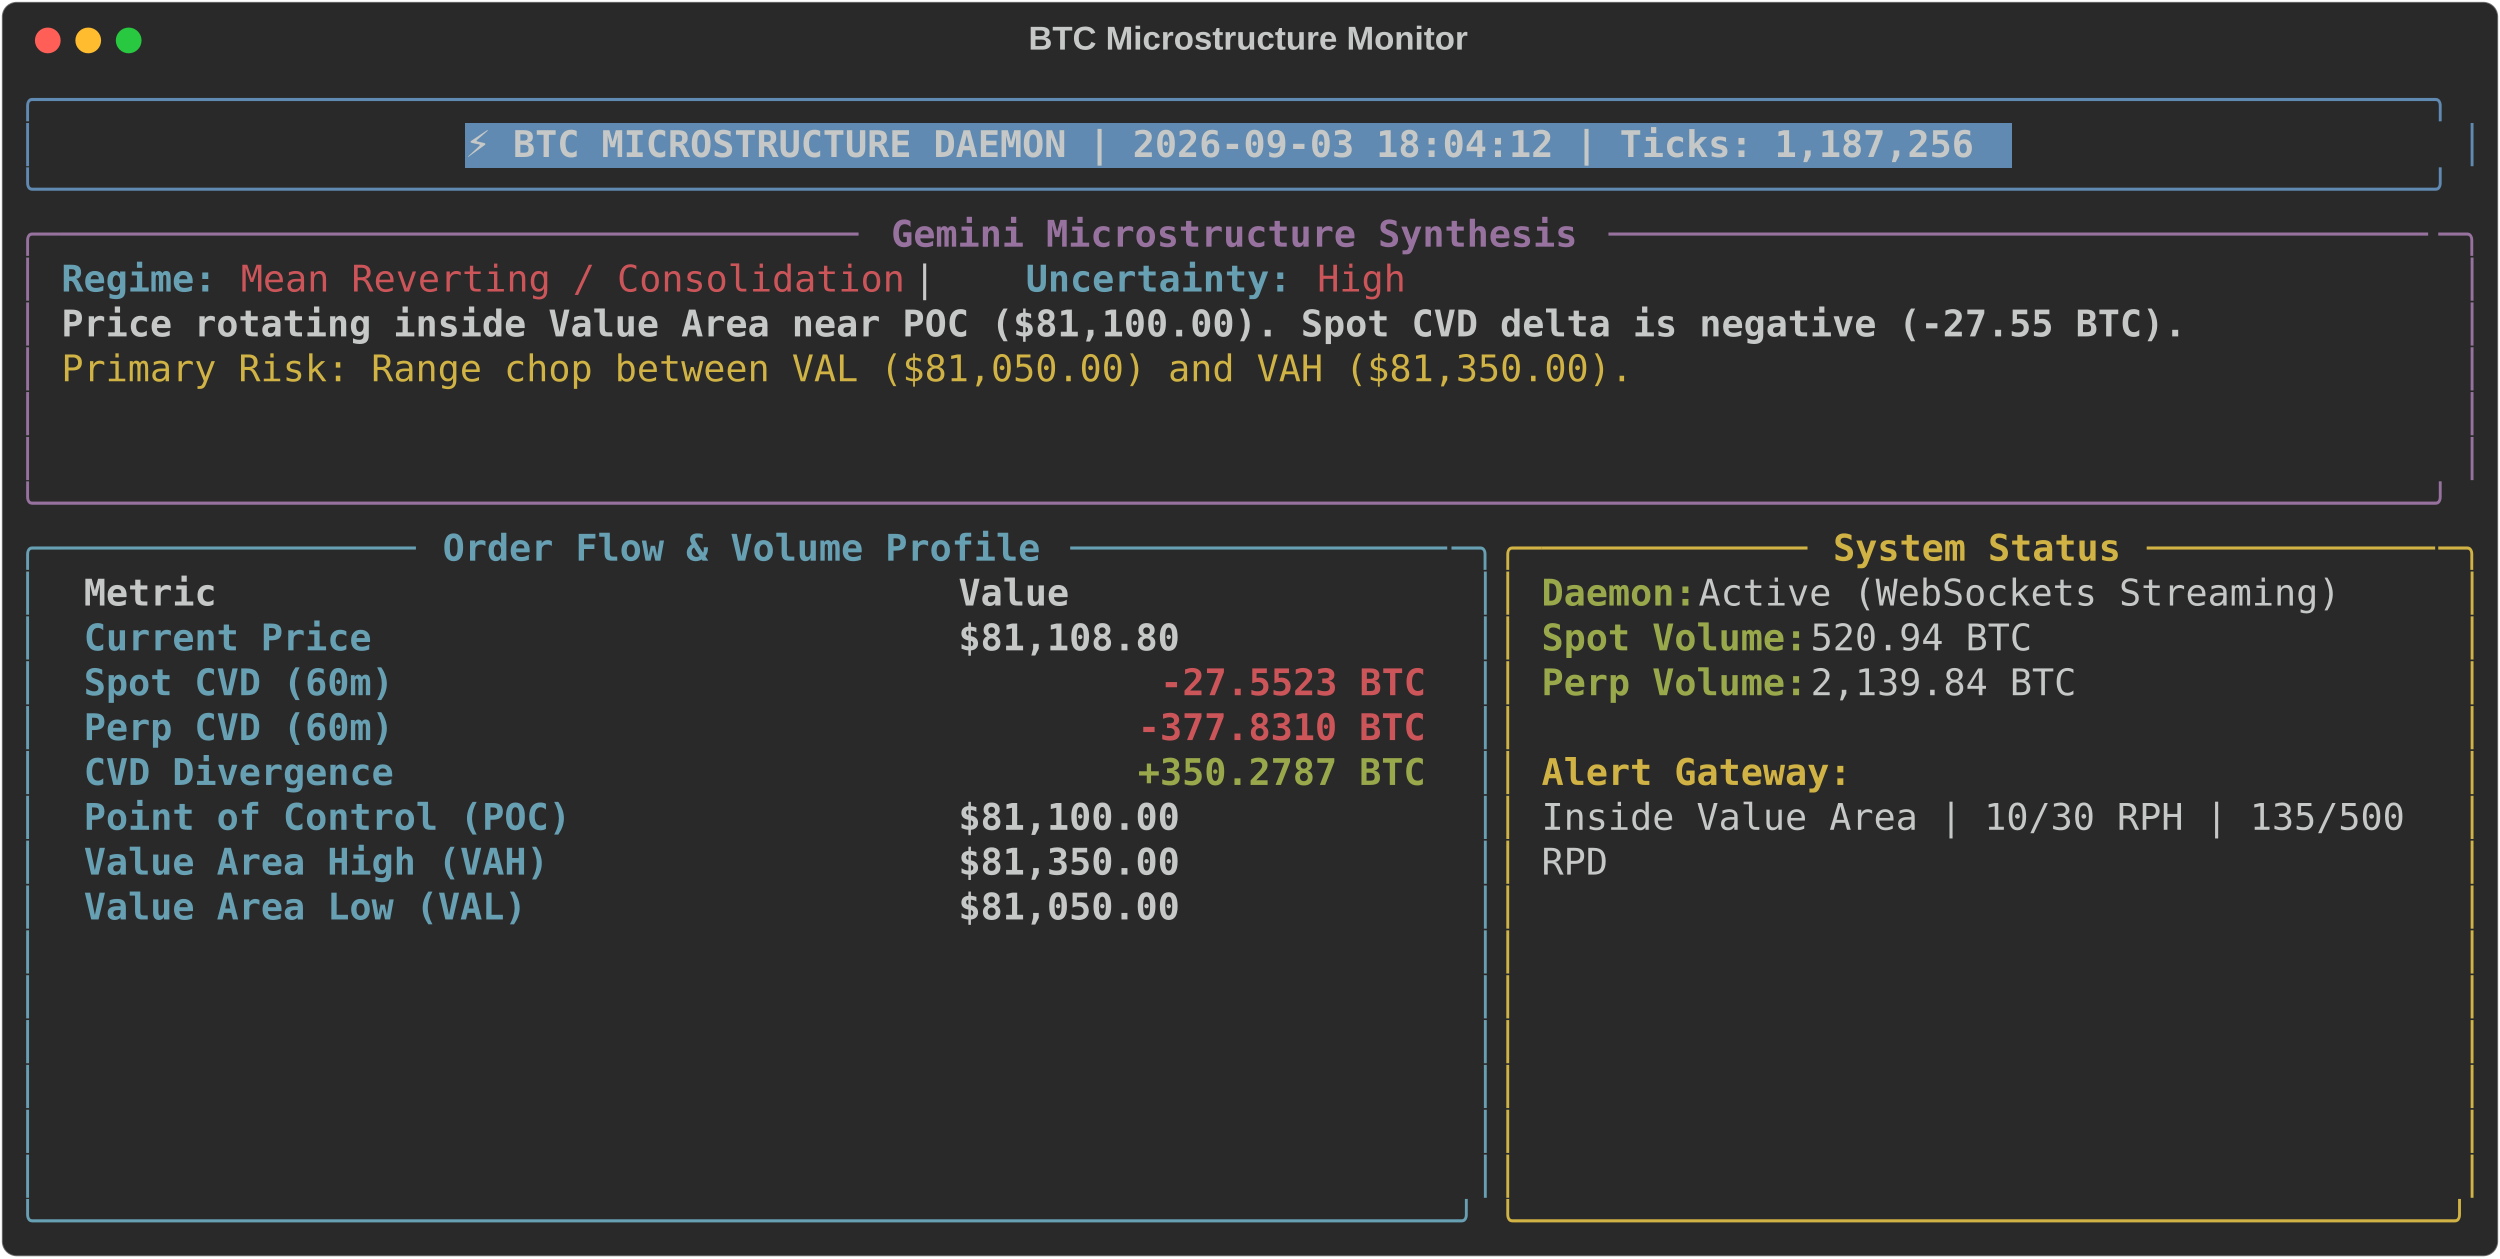
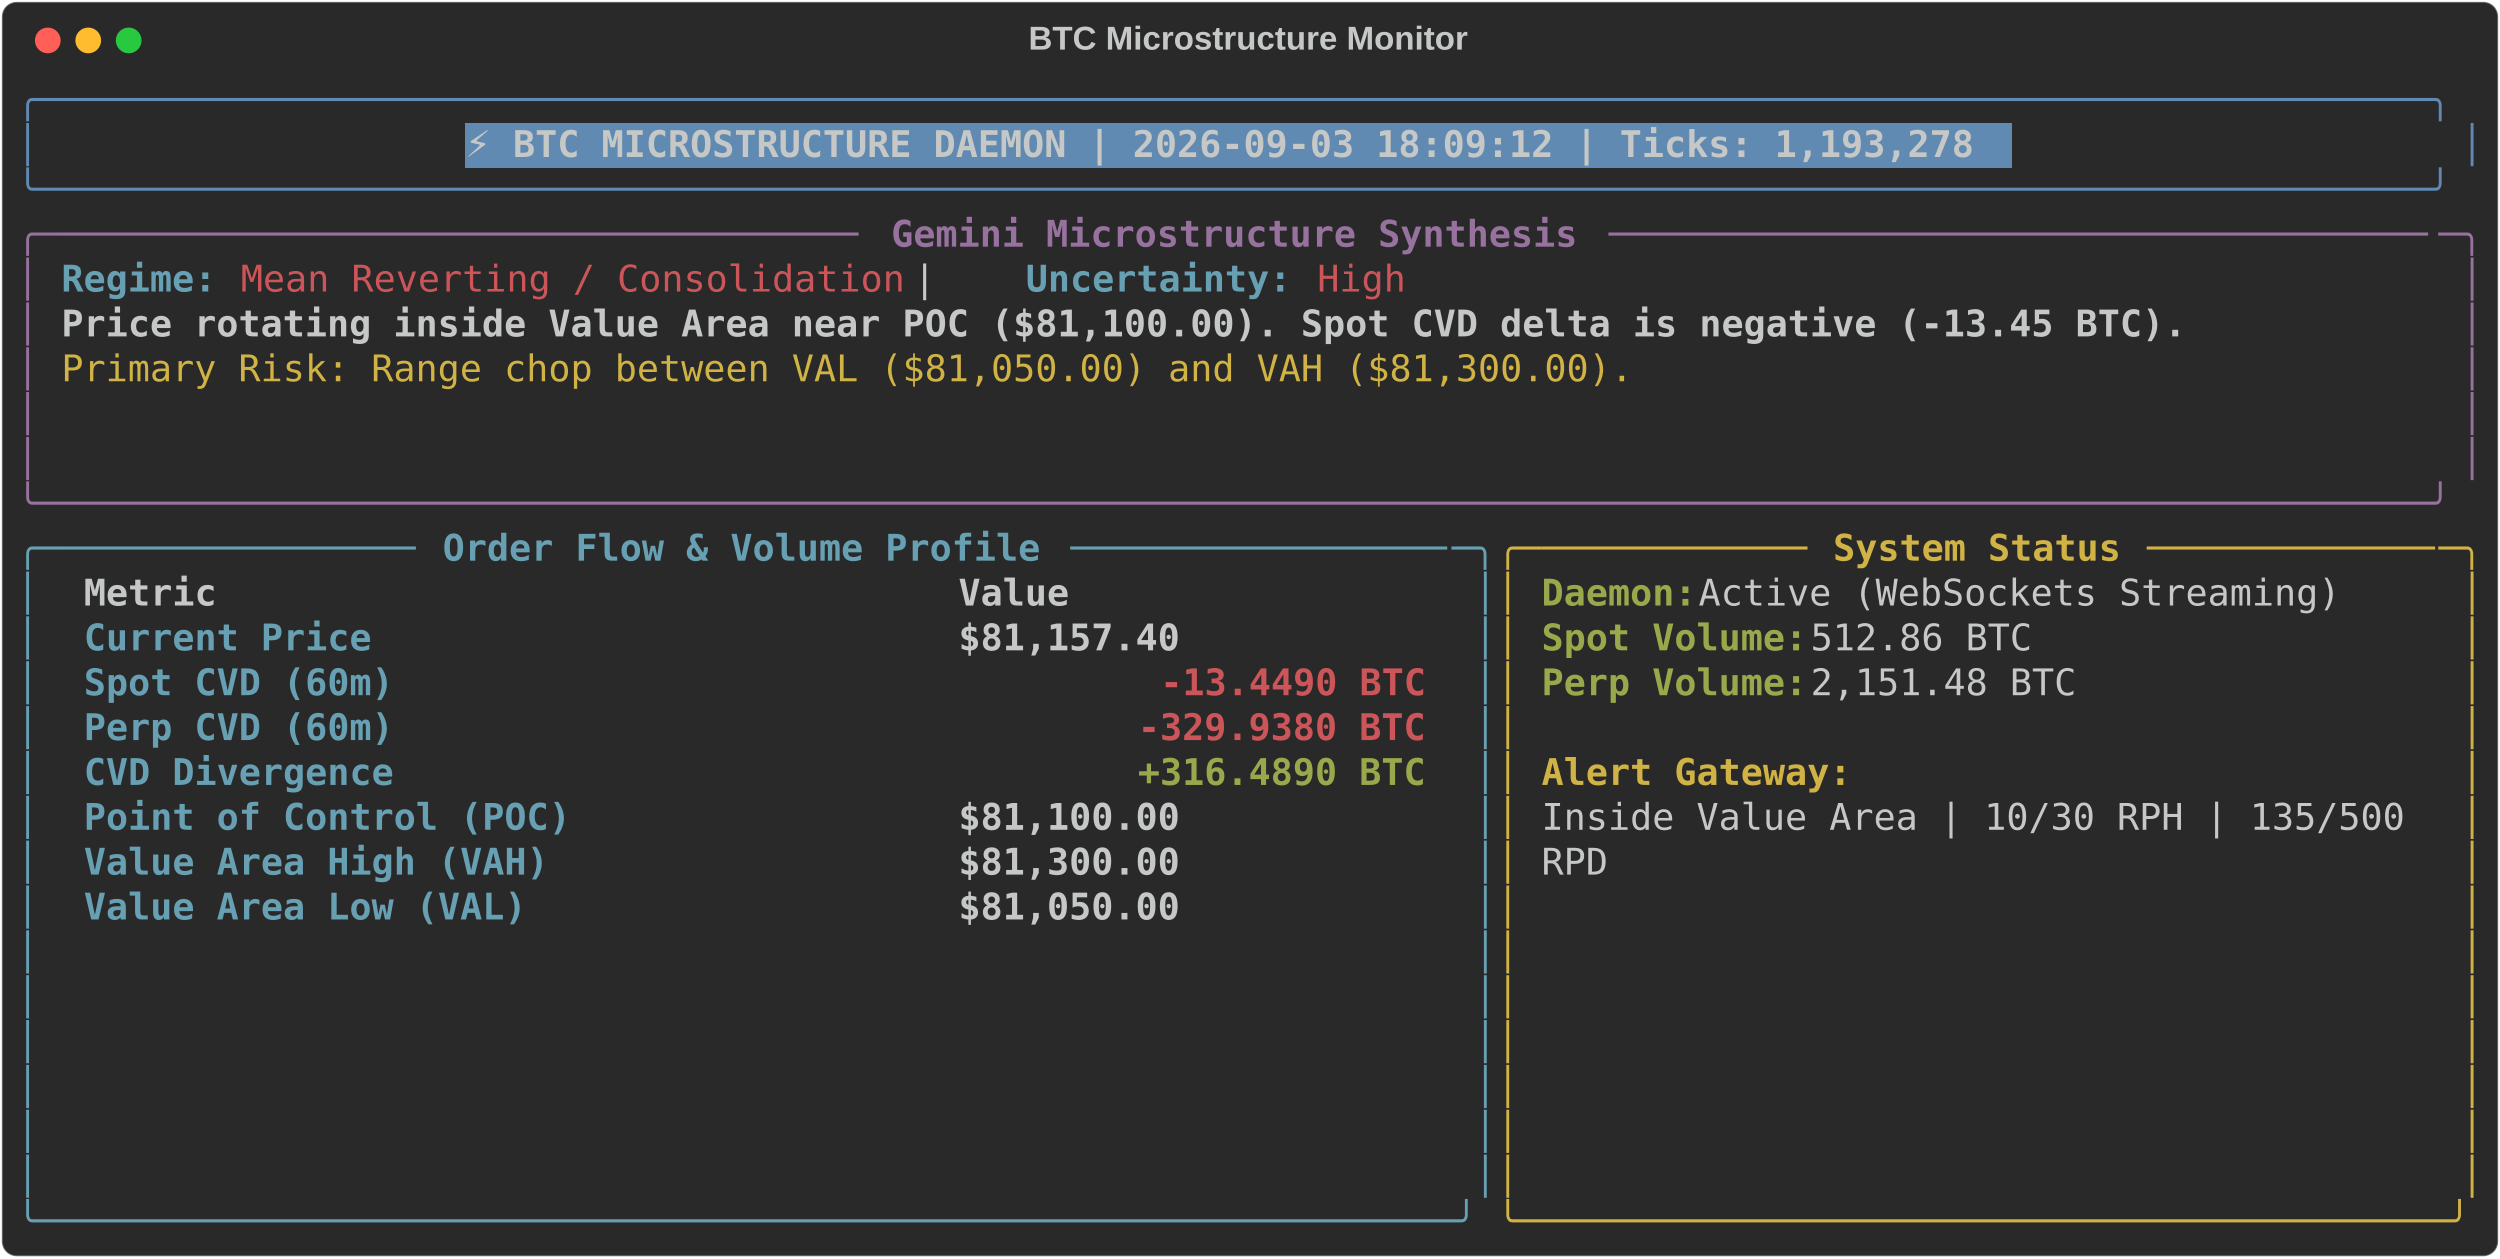
<svg xmlns="http://www.w3.org/2000/svg" class="rich-terminal" viewBox="0 0 1360 684.4">
  <style>

    @font-face {
        font-family: "Fira Code";
        src: local("FiraCode-Regular"),
                url("https://cdnjs.cloudflare.com/ajax/libs/firacode/6.2.0/woff2/FiraCode-Regular.woff2") format("woff2"),
                url("https://cdnjs.cloudflare.com/ajax/libs/firacode/6.2.0/woff/FiraCode-Regular.woff") format("woff");
        font-style: normal;
        font-weight: 400;
    }
    @font-face {
        font-family: "Fira Code";
        src: local("FiraCode-Bold"),
                url("https://cdnjs.cloudflare.com/ajax/libs/firacode/6.2.0/woff2/FiraCode-Bold.woff2") format("woff2"),
                url("https://cdnjs.cloudflare.com/ajax/libs/firacode/6.2.0/woff/FiraCode-Bold.woff") format("woff");
        font-style: bold;
        font-weight: 700;
    }

-     .terminal-3958852904-matrix {
+     .terminal-902581531-matrix {
        font-family: Fira Code, monospace;
        font-size: 20px;
        line-height: 24.4px;
        font-variant-east-asian: full-width;
    }

-     .terminal-3958852904-title {
+     .terminal-902581531-title {
        font-size: 18px;
        font-weight: bold;
        font-family: arial;
    }

-     .terminal-3958852904-r1 { fill: #608ab1 }
- .terminal-3958852904-r2 { fill: #c5c8c6 }
- .terminal-3958852904-r3 { fill: #c5c8c6;font-weight: bold }
- .terminal-3958852904-r4 { fill: #98729f }
- .terminal-3958852904-r5 { fill: #98729f;font-weight: bold }
- .terminal-3958852904-r6 { fill: #68a0b3;font-weight: bold }
- .terminal-3958852904-r7 { fill: #cc555a }
- .terminal-3958852904-r8 { fill: #d0b344 }
- .terminal-3958852904-r9 { fill: #68a0b3 }
- .terminal-3958852904-r10 { fill: #d0b344;font-weight: bold }
- .terminal-3958852904-r11 { fill: #98a84b;font-weight: bold }
- .terminal-3958852904-r12 { fill: #cc555a;font-weight: bold }
+     .terminal-902581531-r1 { fill: #608ab1 }
+ .terminal-902581531-r2 { fill: #c5c8c6 }
+ .terminal-902581531-r3 { fill: #c5c8c6;font-weight: bold }
+ .terminal-902581531-r4 { fill: #98729f }
+ .terminal-902581531-r5 { fill: #98729f;font-weight: bold }
+ .terminal-902581531-r6 { fill: #68a0b3;font-weight: bold }
+ .terminal-902581531-r7 { fill: #cc555a }
+ .terminal-902581531-r8 { fill: #d0b344 }
+ .terminal-902581531-r9 { fill: #68a0b3 }
+ .terminal-902581531-r10 { fill: #d0b344;font-weight: bold }
+ .terminal-902581531-r11 { fill: #98a84b;font-weight: bold }
+ .terminal-902581531-r12 { fill: #cc555a;font-weight: bold }
    </style>
  <defs>
-     <clipPath id="terminal-3958852904-clip-terminal">
+     <clipPath id="terminal-902581531-clip-terminal">
      <rect x="0" y="0" width="1341.0" height="633.4" />
    </clipPath>
-     <clipPath id="terminal-3958852904-line-0">
+     <clipPath id="terminal-902581531-line-0">
      <rect x="0" y="1.5" width="1342" height="24.65" />
    </clipPath>
-     <clipPath id="terminal-3958852904-line-1">
+     <clipPath id="terminal-902581531-line-1">
      <rect x="0" y="25.9" width="1342" height="24.65" />
    </clipPath>
-     <clipPath id="terminal-3958852904-line-2">
+     <clipPath id="terminal-902581531-line-2">
      <rect x="0" y="50.3" width="1342" height="24.65" />
    </clipPath>
-     <clipPath id="terminal-3958852904-line-3">
+     <clipPath id="terminal-902581531-line-3">
      <rect x="0" y="74.7" width="1342" height="24.65" />
    </clipPath>
-     <clipPath id="terminal-3958852904-line-4">
+     <clipPath id="terminal-902581531-line-4">
      <rect x="0" y="99.1" width="1342" height="24.65" />
    </clipPath>
-     <clipPath id="terminal-3958852904-line-5">
+     <clipPath id="terminal-902581531-line-5">
      <rect x="0" y="123.5" width="1342" height="24.65" />
    </clipPath>
-     <clipPath id="terminal-3958852904-line-6">
+     <clipPath id="terminal-902581531-line-6">
      <rect x="0" y="147.9" width="1342" height="24.65" />
    </clipPath>
-     <clipPath id="terminal-3958852904-line-7">
+     <clipPath id="terminal-902581531-line-7">
      <rect x="0" y="172.3" width="1342" height="24.65" />
    </clipPath>
-     <clipPath id="terminal-3958852904-line-8">
+     <clipPath id="terminal-902581531-line-8">
      <rect x="0" y="196.7" width="1342" height="24.65" />
    </clipPath>
-     <clipPath id="terminal-3958852904-line-9">
+     <clipPath id="terminal-902581531-line-9">
      <rect x="0" y="221.1" width="1342" height="24.65" />
    </clipPath>
-     <clipPath id="terminal-3958852904-line-10">
+     <clipPath id="terminal-902581531-line-10">
      <rect x="0" y="245.5" width="1342" height="24.65" />
    </clipPath>
-     <clipPath id="terminal-3958852904-line-11">
+     <clipPath id="terminal-902581531-line-11">
      <rect x="0" y="269.9" width="1342" height="24.65" />
    </clipPath>
-     <clipPath id="terminal-3958852904-line-12">
+     <clipPath id="terminal-902581531-line-12">
      <rect x="0" y="294.3" width="1342" height="24.65" />
    </clipPath>
-     <clipPath id="terminal-3958852904-line-13">
+     <clipPath id="terminal-902581531-line-13">
      <rect x="0" y="318.7" width="1342" height="24.65" />
    </clipPath>
-     <clipPath id="terminal-3958852904-line-14">
+     <clipPath id="terminal-902581531-line-14">
      <rect x="0" y="343.1" width="1342" height="24.65" />
    </clipPath>
-     <clipPath id="terminal-3958852904-line-15">
+     <clipPath id="terminal-902581531-line-15">
      <rect x="0" y="367.5" width="1342" height="24.65" />
    </clipPath>
-     <clipPath id="terminal-3958852904-line-16">
+     <clipPath id="terminal-902581531-line-16">
      <rect x="0" y="391.9" width="1342" height="24.65" />
    </clipPath>
-     <clipPath id="terminal-3958852904-line-17">
+     <clipPath id="terminal-902581531-line-17">
      <rect x="0" y="416.3" width="1342" height="24.65" />
    </clipPath>
-     <clipPath id="terminal-3958852904-line-18">
+     <clipPath id="terminal-902581531-line-18">
      <rect x="0" y="440.7" width="1342" height="24.65" />
    </clipPath>
-     <clipPath id="terminal-3958852904-line-19">
+     <clipPath id="terminal-902581531-line-19">
      <rect x="0" y="465.1" width="1342" height="24.65" />
    </clipPath>
-     <clipPath id="terminal-3958852904-line-20">
+     <clipPath id="terminal-902581531-line-20">
      <rect x="0" y="489.5" width="1342" height="24.65" />
    </clipPath>
-     <clipPath id="terminal-3958852904-line-21">
+     <clipPath id="terminal-902581531-line-21">
      <rect x="0" y="513.9" width="1342" height="24.65" />
    </clipPath>
-     <clipPath id="terminal-3958852904-line-22">
+     <clipPath id="terminal-902581531-line-22">
      <rect x="0" y="538.3" width="1342" height="24.65" />
    </clipPath>
-     <clipPath id="terminal-3958852904-line-23">
+     <clipPath id="terminal-902581531-line-23">
      <rect x="0" y="562.7" width="1342" height="24.65" />
    </clipPath>
-     <clipPath id="terminal-3958852904-line-24">
+     <clipPath id="terminal-902581531-line-24">
      <rect x="0" y="587.1" width="1342" height="24.65" />
    </clipPath>
  </defs>
  <rect fill="#292929" stroke="rgba(255,255,255,0.35)" stroke-width="1" x="1" y="1" width="1358" height="682.4" rx="8" />
-   <text class="terminal-3958852904-title" fill="#c5c8c6" text-anchor="middle" x="679" y="27">BTC Microstructure Monitor</text>
+   <text class="terminal-902581531-title" fill="#c5c8c6" text-anchor="middle" x="679" y="27">BTC Microstructure Monitor</text>
  <g transform="translate(26,22)">
    <circle cx="0" cy="0" r="7" fill="#ff5f57" />
    <circle cx="22" cy="0" r="7" fill="#febc2e" />
    <circle cx="44" cy="0" r="7" fill="#28c840" />
  </g>
-   <g transform="translate(9, 41)" clip-path="url(#terminal-3958852904-clip-terminal)">
+   <g transform="translate(9, 41)" clip-path="url(#terminal-902581531-clip-terminal)">
    <rect fill="#608ab1" x="244" y="25.9" width="841.8" height="24.65" shape-rendering="crispEdges" />
-     <g class="terminal-3958852904-matrix">
-       <text class="terminal-3958852904-r1" x="0" y="20" textLength="1342" clip-path="url(#terminal-3958852904-line-0)">╭────────────────────────────────────────────────────────────────────────────────────────────────────────────╮</text>
-       <text class="terminal-3958852904-r2" x="1342" y="20" textLength="12.2" clip-path="url(#terminal-3958852904-line-0)">
- </text>
-       <text class="terminal-3958852904-r1" x="0" y="44.4" textLength="12.2" clip-path="url(#terminal-3958852904-line-1)">│</text>
-       <text class="terminal-3958852904-r3" x="244" y="44.4" textLength="829.6" clip-path="url(#terminal-3958852904-line-1)">⚡ BTC MICROSTRUCTURE DAEMON | 2026-09-03 18:04:12 | Ticks: 1,187,256</text>
-       <text class="terminal-3958852904-r1" x="1329.8" y="44.4" textLength="12.2" clip-path="url(#terminal-3958852904-line-1)">│</text>
-       <text class="terminal-3958852904-r2" x="1342" y="44.4" textLength="12.2" clip-path="url(#terminal-3958852904-line-1)">
- </text>
-       <text class="terminal-3958852904-r1" x="0" y="68.8" textLength="1342" clip-path="url(#terminal-3958852904-line-2)">╰────────────────────────────────────────────────────────────────────────────────────────────────────────────╯</text>
-       <text class="terminal-3958852904-r2" x="1342" y="68.8" textLength="12.2" clip-path="url(#terminal-3958852904-line-2)">
- </text>
-       <text class="terminal-3958852904-r4" x="0" y="93.2" textLength="24.4" clip-path="url(#terminal-3958852904-line-3)">╭─</text>
-       <text class="terminal-3958852904-r4" x="24.4" y="93.2" textLength="439.2" clip-path="url(#terminal-3958852904-line-3)">────────────────────────────────────</text>
-       <text class="terminal-3958852904-r5" x="475.8" y="93.2" textLength="378.2" clip-path="url(#terminal-3958852904-line-3)">Gemini Microstructure Synthesis</text>
-       <text class="terminal-3958852904-r4" x="866.2" y="93.2" textLength="451.4" clip-path="url(#terminal-3958852904-line-3)">─────────────────────────────────────</text>
-       <text class="terminal-3958852904-r4" x="1317.6" y="93.2" textLength="24.4" clip-path="url(#terminal-3958852904-line-3)">─╮</text>
-       <text class="terminal-3958852904-r2" x="1342" y="93.2" textLength="12.2" clip-path="url(#terminal-3958852904-line-3)">
- </text>
-       <text class="terminal-3958852904-r4" x="0" y="117.6" textLength="12.2" clip-path="url(#terminal-3958852904-line-4)">│</text>
-       <text class="terminal-3958852904-r6" x="24.4" y="117.6" textLength="85.4" clip-path="url(#terminal-3958852904-line-4)">Regime:</text>
-       <text class="terminal-3958852904-r7" x="122" y="117.6" textLength="366" clip-path="url(#terminal-3958852904-line-4)">Mean Reverting / Consolidation</text>
-       <text class="terminal-3958852904-r2" x="488" y="117.6" textLength="61" clip-path="url(#terminal-3958852904-line-4)">  |  </text>
-       <text class="terminal-3958852904-r6" x="549" y="117.6" textLength="146.4" clip-path="url(#terminal-3958852904-line-4)">Uncertainty:</text>
-       <text class="terminal-3958852904-r7" x="707.6" y="117.6" textLength="48.8" clip-path="url(#terminal-3958852904-line-4)">High</text>
-       <text class="terminal-3958852904-r4" x="1329.8" y="117.6" textLength="12.2" clip-path="url(#terminal-3958852904-line-4)">│</text>
-       <text class="terminal-3958852904-r2" x="1342" y="117.6" textLength="12.2" clip-path="url(#terminal-3958852904-line-4)">
- </text>
-       <text class="terminal-3958852904-r4" x="0" y="142" textLength="12.2" clip-path="url(#terminal-3958852904-line-5)">│</text>
-       <text class="terminal-3958852904-r3" x="24.4" y="142" textLength="1171.2" clip-path="url(#terminal-3958852904-line-5)">Price rotating inside Value Area near POC ($81,100.00). Spot CVD delta is negative (-27.55 BTC).</text>
-       <text class="terminal-3958852904-r4" x="1329.8" y="142" textLength="12.2" clip-path="url(#terminal-3958852904-line-5)">│</text>
-       <text class="terminal-3958852904-r2" x="1342" y="142" textLength="12.2" clip-path="url(#terminal-3958852904-line-5)">
- </text>
-       <text class="terminal-3958852904-r4" x="0" y="166.4" textLength="12.2" clip-path="url(#terminal-3958852904-line-6)">│</text>
-       <text class="terminal-3958852904-r8" x="24.4" y="166.4" textLength="866.2" clip-path="url(#terminal-3958852904-line-6)">Primary Risk: Range chop between VAL ($81,050.00) and VAH ($81,350.00).</text>
-       <text class="terminal-3958852904-r4" x="1329.8" y="166.4" textLength="12.2" clip-path="url(#terminal-3958852904-line-6)">│</text>
-       <text class="terminal-3958852904-r2" x="1342" y="166.4" textLength="12.2" clip-path="url(#terminal-3958852904-line-6)">
- </text>
-       <text class="terminal-3958852904-r4" x="0" y="190.8" textLength="12.2" clip-path="url(#terminal-3958852904-line-7)">│</text>
-       <text class="terminal-3958852904-r4" x="1329.8" y="190.8" textLength="12.2" clip-path="url(#terminal-3958852904-line-7)">│</text>
-       <text class="terminal-3958852904-r2" x="1342" y="190.8" textLength="12.2" clip-path="url(#terminal-3958852904-line-7)">
- </text>
-       <text class="terminal-3958852904-r4" x="0" y="215.2" textLength="12.2" clip-path="url(#terminal-3958852904-line-8)">│</text>
-       <text class="terminal-3958852904-r4" x="1329.8" y="215.2" textLength="12.2" clip-path="url(#terminal-3958852904-line-8)">│</text>
-       <text class="terminal-3958852904-r2" x="1342" y="215.2" textLength="12.2" clip-path="url(#terminal-3958852904-line-8)">
- </text>
-       <text class="terminal-3958852904-r4" x="0" y="239.6" textLength="1342" clip-path="url(#terminal-3958852904-line-9)">╰────────────────────────────────────────────────────────────────────────────────────────────────────────────╯</text>
-       <text class="terminal-3958852904-r2" x="1342" y="239.6" textLength="12.2" clip-path="url(#terminal-3958852904-line-9)">
- </text>
-       <text class="terminal-3958852904-r9" x="0" y="264" textLength="24.4" clip-path="url(#terminal-3958852904-line-10)">╭─</text>
-       <text class="terminal-3958852904-r9" x="24.4" y="264" textLength="195.2" clip-path="url(#terminal-3958852904-line-10)">────────────────</text>
-       <text class="terminal-3958852904-r6" x="231.8" y="264" textLength="329.4" clip-path="url(#terminal-3958852904-line-10)">Order Flow &amp; Volume Profile</text>
-       <text class="terminal-3958852904-r9" x="573.4" y="264" textLength="207.4" clip-path="url(#terminal-3958852904-line-10)">─────────────────</text>
-       <text class="terminal-3958852904-r9" x="780.8" y="264" textLength="24.4" clip-path="url(#terminal-3958852904-line-10)">─╮</text>
-       <text class="terminal-3958852904-r8" x="805.2" y="264" textLength="24.4" clip-path="url(#terminal-3958852904-line-10)">╭─</text>
-       <text class="terminal-3958852904-r8" x="829.6" y="264" textLength="146.4" clip-path="url(#terminal-3958852904-line-10)">────────────</text>
-       <text class="terminal-3958852904-r10" x="988.2" y="264" textLength="158.6" clip-path="url(#terminal-3958852904-line-10)">System Status</text>
-       <text class="terminal-3958852904-r8" x="1159" y="264" textLength="158.6" clip-path="url(#terminal-3958852904-line-10)">─────────────</text>
-       <text class="terminal-3958852904-r8" x="1317.6" y="264" textLength="24.4" clip-path="url(#terminal-3958852904-line-10)">─╮</text>
-       <text class="terminal-3958852904-r2" x="1342" y="264" textLength="12.2" clip-path="url(#terminal-3958852904-line-10)">
- </text>
-       <text class="terminal-3958852904-r9" x="0" y="288.4" textLength="12.2" clip-path="url(#terminal-3958852904-line-11)">│</text>
-       <text class="terminal-3958852904-r3" x="36.6" y="288.4" textLength="451.4" clip-path="url(#terminal-3958852904-line-11)">Metric                               </text>
-       <text class="terminal-3958852904-r3" x="512.4" y="288.4" textLength="256.2" clip-path="url(#terminal-3958852904-line-11)">                Value</text>
-       <text class="terminal-3958852904-r9" x="793" y="288.4" textLength="12.2" clip-path="url(#terminal-3958852904-line-11)">│</text>
-       <text class="terminal-3958852904-r8" x="805.2" y="288.4" textLength="12.2" clip-path="url(#terminal-3958852904-line-11)">│</text>
-       <text class="terminal-3958852904-r11" x="829.6" y="288.4" textLength="85.4" clip-path="url(#terminal-3958852904-line-11)">Daemon:</text>
-       <text class="terminal-3958852904-r2" x="915" y="288.4" textLength="366" clip-path="url(#terminal-3958852904-line-11)"> Active (WebSockets Streaming)</text>
-       <text class="terminal-3958852904-r8" x="1329.8" y="288.4" textLength="12.2" clip-path="url(#terminal-3958852904-line-11)">│</text>
-       <text class="terminal-3958852904-r2" x="1342" y="288.4" textLength="12.2" clip-path="url(#terminal-3958852904-line-11)">
- </text>
-       <text class="terminal-3958852904-r9" x="0" y="312.8" textLength="12.2" clip-path="url(#terminal-3958852904-line-12)">│</text>
-       <text class="terminal-3958852904-r6" x="36.6" y="312.8" textLength="451.4" clip-path="url(#terminal-3958852904-line-12)">Current Price                        </text>
-       <text class="terminal-3958852904-r3" x="512.4" y="312.8" textLength="256.2" clip-path="url(#terminal-3958852904-line-12)">           $81,108.80</text>
-       <text class="terminal-3958852904-r9" x="793" y="312.8" textLength="12.2" clip-path="url(#terminal-3958852904-line-12)">│</text>
-       <text class="terminal-3958852904-r8" x="805.2" y="312.8" textLength="12.2" clip-path="url(#terminal-3958852904-line-12)">│</text>
-       <text class="terminal-3958852904-r11" x="829.6" y="312.8" textLength="146.4" clip-path="url(#terminal-3958852904-line-12)">Spot Volume:</text>
-       <text class="terminal-3958852904-r2" x="976" y="312.8" textLength="134.2" clip-path="url(#terminal-3958852904-line-12)"> 520.94 BTC</text>
-       <text class="terminal-3958852904-r8" x="1329.8" y="312.8" textLength="12.2" clip-path="url(#terminal-3958852904-line-12)">│</text>
-       <text class="terminal-3958852904-r2" x="1342" y="312.8" textLength="12.2" clip-path="url(#terminal-3958852904-line-12)">
- </text>
-       <text class="terminal-3958852904-r9" x="0" y="337.2" textLength="12.2" clip-path="url(#terminal-3958852904-line-13)">│</text>
-       <text class="terminal-3958852904-r6" x="36.6" y="337.2" textLength="451.4" clip-path="url(#terminal-3958852904-line-13)">Spot CVD (60m)                       </text>
-       <text class="terminal-3958852904-r12" x="622.2" y="337.2" textLength="146.4" clip-path="url(#terminal-3958852904-line-13)">-27.5523 BTC</text>
-       <text class="terminal-3958852904-r9" x="793" y="337.2" textLength="12.2" clip-path="url(#terminal-3958852904-line-13)">│</text>
-       <text class="terminal-3958852904-r8" x="805.2" y="337.2" textLength="12.2" clip-path="url(#terminal-3958852904-line-13)">│</text>
-       <text class="terminal-3958852904-r11" x="829.6" y="337.2" textLength="146.4" clip-path="url(#terminal-3958852904-line-13)">Perp Volume:</text>
-       <text class="terminal-3958852904-r2" x="976" y="337.2" textLength="158.6" clip-path="url(#terminal-3958852904-line-13)"> 2,139.84 BTC</text>
-       <text class="terminal-3958852904-r8" x="1329.8" y="337.2" textLength="12.2" clip-path="url(#terminal-3958852904-line-13)">│</text>
-       <text class="terminal-3958852904-r2" x="1342" y="337.2" textLength="12.2" clip-path="url(#terminal-3958852904-line-13)">
- </text>
-       <text class="terminal-3958852904-r9" x="0" y="361.6" textLength="12.2" clip-path="url(#terminal-3958852904-line-14)">│</text>
-       <text class="terminal-3958852904-r6" x="36.6" y="361.6" textLength="451.4" clip-path="url(#terminal-3958852904-line-14)">Perp CVD (60m)                       </text>
-       <text class="terminal-3958852904-r12" x="610" y="361.6" textLength="158.6" clip-path="url(#terminal-3958852904-line-14)">-377.8310 BTC</text>
-       <text class="terminal-3958852904-r9" x="793" y="361.6" textLength="12.2" clip-path="url(#terminal-3958852904-line-14)">│</text>
-       <text class="terminal-3958852904-r8" x="805.2" y="361.6" textLength="12.2" clip-path="url(#terminal-3958852904-line-14)">│</text>
-       <text class="terminal-3958852904-r8" x="1329.8" y="361.6" textLength="12.2" clip-path="url(#terminal-3958852904-line-14)">│</text>
-       <text class="terminal-3958852904-r2" x="1342" y="361.6" textLength="12.2" clip-path="url(#terminal-3958852904-line-14)">
- </text>
-       <text class="terminal-3958852904-r9" x="0" y="386" textLength="12.2" clip-path="url(#terminal-3958852904-line-15)">│</text>
-       <text class="terminal-3958852904-r6" x="36.6" y="386" textLength="451.4" clip-path="url(#terminal-3958852904-line-15)">CVD Divergence                       </text>
-       <text class="terminal-3958852904-r11" x="610" y="386" textLength="158.6" clip-path="url(#terminal-3958852904-line-15)">+350.2787 BTC</text>
-       <text class="terminal-3958852904-r9" x="793" y="386" textLength="12.2" clip-path="url(#terminal-3958852904-line-15)">│</text>
-       <text class="terminal-3958852904-r8" x="805.2" y="386" textLength="12.2" clip-path="url(#terminal-3958852904-line-15)">│</text>
-       <text class="terminal-3958852904-r10" x="829.6" y="386" textLength="170.8" clip-path="url(#terminal-3958852904-line-15)">Alert Gateway:</text>
-       <text class="terminal-3958852904-r8" x="1329.8" y="386" textLength="12.2" clip-path="url(#terminal-3958852904-line-15)">│</text>
-       <text class="terminal-3958852904-r2" x="1342" y="386" textLength="12.2" clip-path="url(#terminal-3958852904-line-15)">
- </text>
-       <text class="terminal-3958852904-r9" x="0" y="410.4" textLength="12.2" clip-path="url(#terminal-3958852904-line-16)">│</text>
-       <text class="terminal-3958852904-r6" x="36.6" y="410.4" textLength="451.4" clip-path="url(#terminal-3958852904-line-16)">Point of Control (POC)               </text>
-       <text class="terminal-3958852904-r3" x="512.4" y="410.4" textLength="256.2" clip-path="url(#terminal-3958852904-line-16)">           $81,100.00</text>
-       <text class="terminal-3958852904-r9" x="793" y="410.4" textLength="12.2" clip-path="url(#terminal-3958852904-line-16)">│</text>
-       <text class="terminal-3958852904-r8" x="805.2" y="410.4" textLength="12.2" clip-path="url(#terminal-3958852904-line-16)">│</text>
-       <text class="terminal-3958852904-r2" x="829.6" y="410.4" textLength="488" clip-path="url(#terminal-3958852904-line-16)">Inside Value Area | 10/30 RPH | 135/500 </text>
-       <text class="terminal-3958852904-r8" x="1329.8" y="410.4" textLength="12.2" clip-path="url(#terminal-3958852904-line-16)">│</text>
-       <text class="terminal-3958852904-r2" x="1342" y="410.4" textLength="12.2" clip-path="url(#terminal-3958852904-line-16)">
- </text>
-       <text class="terminal-3958852904-r9" x="0" y="434.8" textLength="12.2" clip-path="url(#terminal-3958852904-line-17)">│</text>
-       <text class="terminal-3958852904-r6" x="36.6" y="434.8" textLength="451.4" clip-path="url(#terminal-3958852904-line-17)">Value Area High (VAH)                </text>
-       <text class="terminal-3958852904-r3" x="512.4" y="434.8" textLength="256.2" clip-path="url(#terminal-3958852904-line-17)">           $81,350.00</text>
-       <text class="terminal-3958852904-r9" x="793" y="434.8" textLength="12.2" clip-path="url(#terminal-3958852904-line-17)">│</text>
-       <text class="terminal-3958852904-r8" x="805.2" y="434.8" textLength="12.2" clip-path="url(#terminal-3958852904-line-17)">│</text>
-       <text class="terminal-3958852904-r2" x="829.6" y="434.8" textLength="36.6" clip-path="url(#terminal-3958852904-line-17)">RPD</text>
-       <text class="terminal-3958852904-r8" x="1329.8" y="434.8" textLength="12.2" clip-path="url(#terminal-3958852904-line-17)">│</text>
-       <text class="terminal-3958852904-r2" x="1342" y="434.8" textLength="12.2" clip-path="url(#terminal-3958852904-line-17)">
- </text>
-       <text class="terminal-3958852904-r9" x="0" y="459.2" textLength="12.2" clip-path="url(#terminal-3958852904-line-18)">│</text>
-       <text class="terminal-3958852904-r6" x="36.6" y="459.2" textLength="451.4" clip-path="url(#terminal-3958852904-line-18)">Value Area Low (VAL)                 </text>
-       <text class="terminal-3958852904-r3" x="512.4" y="459.2" textLength="256.2" clip-path="url(#terminal-3958852904-line-18)">           $81,050.00</text>
-       <text class="terminal-3958852904-r9" x="793" y="459.2" textLength="12.2" clip-path="url(#terminal-3958852904-line-18)">│</text>
-       <text class="terminal-3958852904-r8" x="805.2" y="459.2" textLength="12.2" clip-path="url(#terminal-3958852904-line-18)">│</text>
-       <text class="terminal-3958852904-r8" x="1329.8" y="459.2" textLength="12.2" clip-path="url(#terminal-3958852904-line-18)">│</text>
-       <text class="terminal-3958852904-r2" x="1342" y="459.2" textLength="12.2" clip-path="url(#terminal-3958852904-line-18)">
- </text>
-       <text class="terminal-3958852904-r9" x="0" y="483.6" textLength="12.2" clip-path="url(#terminal-3958852904-line-19)">│</text>
-       <text class="terminal-3958852904-r9" x="793" y="483.6" textLength="12.2" clip-path="url(#terminal-3958852904-line-19)">│</text>
-       <text class="terminal-3958852904-r8" x="805.2" y="483.6" textLength="12.2" clip-path="url(#terminal-3958852904-line-19)">│</text>
-       <text class="terminal-3958852904-r8" x="1329.8" y="483.6" textLength="12.2" clip-path="url(#terminal-3958852904-line-19)">│</text>
-       <text class="terminal-3958852904-r2" x="1342" y="483.6" textLength="12.2" clip-path="url(#terminal-3958852904-line-19)">
- </text>
-       <text class="terminal-3958852904-r9" x="0" y="508" textLength="12.2" clip-path="url(#terminal-3958852904-line-20)">│</text>
-       <text class="terminal-3958852904-r9" x="793" y="508" textLength="12.2" clip-path="url(#terminal-3958852904-line-20)">│</text>
-       <text class="terminal-3958852904-r8" x="805.2" y="508" textLength="12.2" clip-path="url(#terminal-3958852904-line-20)">│</text>
-       <text class="terminal-3958852904-r8" x="1329.8" y="508" textLength="12.2" clip-path="url(#terminal-3958852904-line-20)">│</text>
-       <text class="terminal-3958852904-r2" x="1342" y="508" textLength="12.2" clip-path="url(#terminal-3958852904-line-20)">
- </text>
-       <text class="terminal-3958852904-r9" x="0" y="532.4" textLength="12.2" clip-path="url(#terminal-3958852904-line-21)">│</text>
-       <text class="terminal-3958852904-r9" x="793" y="532.4" textLength="12.2" clip-path="url(#terminal-3958852904-line-21)">│</text>
-       <text class="terminal-3958852904-r8" x="805.2" y="532.4" textLength="12.2" clip-path="url(#terminal-3958852904-line-21)">│</text>
-       <text class="terminal-3958852904-r8" x="1329.8" y="532.4" textLength="12.2" clip-path="url(#terminal-3958852904-line-21)">│</text>
-       <text class="terminal-3958852904-r2" x="1342" y="532.4" textLength="12.2" clip-path="url(#terminal-3958852904-line-21)">
- </text>
-       <text class="terminal-3958852904-r9" x="0" y="556.8" textLength="12.2" clip-path="url(#terminal-3958852904-line-22)">│</text>
-       <text class="terminal-3958852904-r9" x="793" y="556.8" textLength="12.2" clip-path="url(#terminal-3958852904-line-22)">│</text>
-       <text class="terminal-3958852904-r8" x="805.2" y="556.8" textLength="12.2" clip-path="url(#terminal-3958852904-line-22)">│</text>
-       <text class="terminal-3958852904-r8" x="1329.8" y="556.8" textLength="12.2" clip-path="url(#terminal-3958852904-line-22)">│</text>
-       <text class="terminal-3958852904-r2" x="1342" y="556.8" textLength="12.2" clip-path="url(#terminal-3958852904-line-22)">
- </text>
-       <text class="terminal-3958852904-r9" x="0" y="581.2" textLength="12.2" clip-path="url(#terminal-3958852904-line-23)">│</text>
-       <text class="terminal-3958852904-r9" x="793" y="581.2" textLength="12.2" clip-path="url(#terminal-3958852904-line-23)">│</text>
-       <text class="terminal-3958852904-r8" x="805.2" y="581.2" textLength="12.2" clip-path="url(#terminal-3958852904-line-23)">│</text>
-       <text class="terminal-3958852904-r8" x="1329.8" y="581.2" textLength="12.2" clip-path="url(#terminal-3958852904-line-23)">│</text>
-       <text class="terminal-3958852904-r2" x="1342" y="581.2" textLength="12.2" clip-path="url(#terminal-3958852904-line-23)">
- </text>
-       <text class="terminal-3958852904-r9" x="0" y="605.6" textLength="12.2" clip-path="url(#terminal-3958852904-line-24)">│</text>
-       <text class="terminal-3958852904-r9" x="793" y="605.6" textLength="12.2" clip-path="url(#terminal-3958852904-line-24)">│</text>
-       <text class="terminal-3958852904-r8" x="805.2" y="605.6" textLength="12.2" clip-path="url(#terminal-3958852904-line-24)">│</text>
-       <text class="terminal-3958852904-r8" x="1329.8" y="605.6" textLength="12.2" clip-path="url(#terminal-3958852904-line-24)">│</text>
-       <text class="terminal-3958852904-r2" x="1342" y="605.6" textLength="12.2" clip-path="url(#terminal-3958852904-line-24)">
- </text>
-       <text class="terminal-3958852904-r9" x="0" y="630" textLength="805.2" clip-path="url(#terminal-3958852904-line-25)">╰────────────────────────────────────────────────────────────────╯</text>
-       <text class="terminal-3958852904-r8" x="805.2" y="630" textLength="536.8" clip-path="url(#terminal-3958852904-line-25)">╰──────────────────────────────────────────╯</text>
-       <text class="terminal-3958852904-r2" x="1342" y="630" textLength="12.2" clip-path="url(#terminal-3958852904-line-25)">
+     <g class="terminal-902581531-matrix">
+       <text class="terminal-902581531-r1" x="0" y="20" textLength="1342" clip-path="url(#terminal-902581531-line-0)">╭────────────────────────────────────────────────────────────────────────────────────────────────────────────╮</text>
+       <text class="terminal-902581531-r2" x="1342" y="20" textLength="12.2" clip-path="url(#terminal-902581531-line-0)">
+ </text>
+       <text class="terminal-902581531-r1" x="0" y="44.4" textLength="12.2" clip-path="url(#terminal-902581531-line-1)">│</text>
+       <text class="terminal-902581531-r3" x="244" y="44.4" textLength="829.6" clip-path="url(#terminal-902581531-line-1)">⚡ BTC MICROSTRUCTURE DAEMON | 2026-09-03 18:09:12 | Ticks: 1,193,278</text>
+       <text class="terminal-902581531-r1" x="1329.8" y="44.4" textLength="12.2" clip-path="url(#terminal-902581531-line-1)">│</text>
+       <text class="terminal-902581531-r2" x="1342" y="44.4" textLength="12.2" clip-path="url(#terminal-902581531-line-1)">
+ </text>
+       <text class="terminal-902581531-r1" x="0" y="68.8" textLength="1342" clip-path="url(#terminal-902581531-line-2)">╰────────────────────────────────────────────────────────────────────────────────────────────────────────────╯</text>
+       <text class="terminal-902581531-r2" x="1342" y="68.8" textLength="12.2" clip-path="url(#terminal-902581531-line-2)">
+ </text>
+       <text class="terminal-902581531-r4" x="0" y="93.2" textLength="24.4" clip-path="url(#terminal-902581531-line-3)">╭─</text>
+       <text class="terminal-902581531-r4" x="24.4" y="93.2" textLength="439.2" clip-path="url(#terminal-902581531-line-3)">────────────────────────────────────</text>
+       <text class="terminal-902581531-r5" x="475.8" y="93.2" textLength="378.2" clip-path="url(#terminal-902581531-line-3)">Gemini Microstructure Synthesis</text>
+       <text class="terminal-902581531-r4" x="866.2" y="93.2" textLength="451.4" clip-path="url(#terminal-902581531-line-3)">─────────────────────────────────────</text>
+       <text class="terminal-902581531-r4" x="1317.6" y="93.2" textLength="24.4" clip-path="url(#terminal-902581531-line-3)">─╮</text>
+       <text class="terminal-902581531-r2" x="1342" y="93.2" textLength="12.2" clip-path="url(#terminal-902581531-line-3)">
+ </text>
+       <text class="terminal-902581531-r4" x="0" y="117.6" textLength="12.2" clip-path="url(#terminal-902581531-line-4)">│</text>
+       <text class="terminal-902581531-r6" x="24.4" y="117.6" textLength="85.4" clip-path="url(#terminal-902581531-line-4)">Regime:</text>
+       <text class="terminal-902581531-r7" x="122" y="117.6" textLength="366" clip-path="url(#terminal-902581531-line-4)">Mean Reverting / Consolidation</text>
+       <text class="terminal-902581531-r2" x="488" y="117.6" textLength="61" clip-path="url(#terminal-902581531-line-4)">  |  </text>
+       <text class="terminal-902581531-r6" x="549" y="117.6" textLength="146.4" clip-path="url(#terminal-902581531-line-4)">Uncertainty:</text>
+       <text class="terminal-902581531-r7" x="707.6" y="117.6" textLength="48.8" clip-path="url(#terminal-902581531-line-4)">High</text>
+       <text class="terminal-902581531-r4" x="1329.8" y="117.6" textLength="12.2" clip-path="url(#terminal-902581531-line-4)">│</text>
+       <text class="terminal-902581531-r2" x="1342" y="117.6" textLength="12.2" clip-path="url(#terminal-902581531-line-4)">
+ </text>
+       <text class="terminal-902581531-r4" x="0" y="142" textLength="12.2" clip-path="url(#terminal-902581531-line-5)">│</text>
+       <text class="terminal-902581531-r3" x="24.4" y="142" textLength="1171.2" clip-path="url(#terminal-902581531-line-5)">Price rotating inside Value Area near POC ($81,100.00). Spot CVD delta is negative (-13.45 BTC).</text>
+       <text class="terminal-902581531-r4" x="1329.8" y="142" textLength="12.2" clip-path="url(#terminal-902581531-line-5)">│</text>
+       <text class="terminal-902581531-r2" x="1342" y="142" textLength="12.2" clip-path="url(#terminal-902581531-line-5)">
+ </text>
+       <text class="terminal-902581531-r4" x="0" y="166.4" textLength="12.2" clip-path="url(#terminal-902581531-line-6)">│</text>
+       <text class="terminal-902581531-r8" x="24.4" y="166.4" textLength="866.2" clip-path="url(#terminal-902581531-line-6)">Primary Risk: Range chop between VAL ($81,050.00) and VAH ($81,300.00).</text>
+       <text class="terminal-902581531-r4" x="1329.8" y="166.4" textLength="12.2" clip-path="url(#terminal-902581531-line-6)">│</text>
+       <text class="terminal-902581531-r2" x="1342" y="166.4" textLength="12.2" clip-path="url(#terminal-902581531-line-6)">
+ </text>
+       <text class="terminal-902581531-r4" x="0" y="190.8" textLength="12.2" clip-path="url(#terminal-902581531-line-7)">│</text>
+       <text class="terminal-902581531-r4" x="1329.8" y="190.8" textLength="12.2" clip-path="url(#terminal-902581531-line-7)">│</text>
+       <text class="terminal-902581531-r2" x="1342" y="190.8" textLength="12.2" clip-path="url(#terminal-902581531-line-7)">
+ </text>
+       <text class="terminal-902581531-r4" x="0" y="215.2" textLength="12.2" clip-path="url(#terminal-902581531-line-8)">│</text>
+       <text class="terminal-902581531-r4" x="1329.8" y="215.2" textLength="12.2" clip-path="url(#terminal-902581531-line-8)">│</text>
+       <text class="terminal-902581531-r2" x="1342" y="215.2" textLength="12.2" clip-path="url(#terminal-902581531-line-8)">
+ </text>
+       <text class="terminal-902581531-r4" x="0" y="239.6" textLength="1342" clip-path="url(#terminal-902581531-line-9)">╰────────────────────────────────────────────────────────────────────────────────────────────────────────────╯</text>
+       <text class="terminal-902581531-r2" x="1342" y="239.6" textLength="12.2" clip-path="url(#terminal-902581531-line-9)">
+ </text>
+       <text class="terminal-902581531-r9" x="0" y="264" textLength="24.4" clip-path="url(#terminal-902581531-line-10)">╭─</text>
+       <text class="terminal-902581531-r9" x="24.4" y="264" textLength="195.2" clip-path="url(#terminal-902581531-line-10)">────────────────</text>
+       <text class="terminal-902581531-r6" x="231.8" y="264" textLength="329.4" clip-path="url(#terminal-902581531-line-10)">Order Flow &amp; Volume Profile</text>
+       <text class="terminal-902581531-r9" x="573.4" y="264" textLength="207.4" clip-path="url(#terminal-902581531-line-10)">─────────────────</text>
+       <text class="terminal-902581531-r9" x="780.8" y="264" textLength="24.4" clip-path="url(#terminal-902581531-line-10)">─╮</text>
+       <text class="terminal-902581531-r8" x="805.2" y="264" textLength="24.4" clip-path="url(#terminal-902581531-line-10)">╭─</text>
+       <text class="terminal-902581531-r8" x="829.6" y="264" textLength="146.4" clip-path="url(#terminal-902581531-line-10)">────────────</text>
+       <text class="terminal-902581531-r10" x="988.2" y="264" textLength="158.6" clip-path="url(#terminal-902581531-line-10)">System Status</text>
+       <text class="terminal-902581531-r8" x="1159" y="264" textLength="158.6" clip-path="url(#terminal-902581531-line-10)">─────────────</text>
+       <text class="terminal-902581531-r8" x="1317.6" y="264" textLength="24.4" clip-path="url(#terminal-902581531-line-10)">─╮</text>
+       <text class="terminal-902581531-r2" x="1342" y="264" textLength="12.2" clip-path="url(#terminal-902581531-line-10)">
+ </text>
+       <text class="terminal-902581531-r9" x="0" y="288.4" textLength="12.2" clip-path="url(#terminal-902581531-line-11)">│</text>
+       <text class="terminal-902581531-r3" x="36.6" y="288.4" textLength="451.4" clip-path="url(#terminal-902581531-line-11)">Metric                               </text>
+       <text class="terminal-902581531-r3" x="512.4" y="288.4" textLength="256.2" clip-path="url(#terminal-902581531-line-11)">                Value</text>
+       <text class="terminal-902581531-r9" x="793" y="288.4" textLength="12.2" clip-path="url(#terminal-902581531-line-11)">│</text>
+       <text class="terminal-902581531-r8" x="805.2" y="288.4" textLength="12.2" clip-path="url(#terminal-902581531-line-11)">│</text>
+       <text class="terminal-902581531-r11" x="829.6" y="288.4" textLength="85.4" clip-path="url(#terminal-902581531-line-11)">Daemon:</text>
+       <text class="terminal-902581531-r2" x="915" y="288.4" textLength="366" clip-path="url(#terminal-902581531-line-11)"> Active (WebSockets Streaming)</text>
+       <text class="terminal-902581531-r8" x="1329.8" y="288.4" textLength="12.2" clip-path="url(#terminal-902581531-line-11)">│</text>
+       <text class="terminal-902581531-r2" x="1342" y="288.4" textLength="12.2" clip-path="url(#terminal-902581531-line-11)">
+ </text>
+       <text class="terminal-902581531-r9" x="0" y="312.8" textLength="12.2" clip-path="url(#terminal-902581531-line-12)">│</text>
+       <text class="terminal-902581531-r6" x="36.6" y="312.8" textLength="451.4" clip-path="url(#terminal-902581531-line-12)">Current Price                        </text>
+       <text class="terminal-902581531-r3" x="512.4" y="312.8" textLength="256.2" clip-path="url(#terminal-902581531-line-12)">           $81,157.40</text>
+       <text class="terminal-902581531-r9" x="793" y="312.8" textLength="12.2" clip-path="url(#terminal-902581531-line-12)">│</text>
+       <text class="terminal-902581531-r8" x="805.2" y="312.8" textLength="12.2" clip-path="url(#terminal-902581531-line-12)">│</text>
+       <text class="terminal-902581531-r11" x="829.6" y="312.8" textLength="146.4" clip-path="url(#terminal-902581531-line-12)">Spot Volume:</text>
+       <text class="terminal-902581531-r2" x="976" y="312.8" textLength="134.2" clip-path="url(#terminal-902581531-line-12)"> 512.86 BTC</text>
+       <text class="terminal-902581531-r8" x="1329.8" y="312.8" textLength="12.2" clip-path="url(#terminal-902581531-line-12)">│</text>
+       <text class="terminal-902581531-r2" x="1342" y="312.8" textLength="12.2" clip-path="url(#terminal-902581531-line-12)">
+ </text>
+       <text class="terminal-902581531-r9" x="0" y="337.2" textLength="12.2" clip-path="url(#terminal-902581531-line-13)">│</text>
+       <text class="terminal-902581531-r6" x="36.6" y="337.2" textLength="451.4" clip-path="url(#terminal-902581531-line-13)">Spot CVD (60m)                       </text>
+       <text class="terminal-902581531-r12" x="622.2" y="337.2" textLength="146.4" clip-path="url(#terminal-902581531-line-13)">-13.4490 BTC</text>
+       <text class="terminal-902581531-r9" x="793" y="337.2" textLength="12.2" clip-path="url(#terminal-902581531-line-13)">│</text>
+       <text class="terminal-902581531-r8" x="805.2" y="337.2" textLength="12.2" clip-path="url(#terminal-902581531-line-13)">│</text>
+       <text class="terminal-902581531-r11" x="829.6" y="337.2" textLength="146.4" clip-path="url(#terminal-902581531-line-13)">Perp Volume:</text>
+       <text class="terminal-902581531-r2" x="976" y="337.2" textLength="158.6" clip-path="url(#terminal-902581531-line-13)"> 2,151.48 BTC</text>
+       <text class="terminal-902581531-r8" x="1329.8" y="337.2" textLength="12.2" clip-path="url(#terminal-902581531-line-13)">│</text>
+       <text class="terminal-902581531-r2" x="1342" y="337.2" textLength="12.2" clip-path="url(#terminal-902581531-line-13)">
+ </text>
+       <text class="terminal-902581531-r9" x="0" y="361.6" textLength="12.2" clip-path="url(#terminal-902581531-line-14)">│</text>
+       <text class="terminal-902581531-r6" x="36.6" y="361.6" textLength="451.4" clip-path="url(#terminal-902581531-line-14)">Perp CVD (60m)                       </text>
+       <text class="terminal-902581531-r12" x="610" y="361.6" textLength="158.6" clip-path="url(#terminal-902581531-line-14)">-329.9380 BTC</text>
+       <text class="terminal-902581531-r9" x="793" y="361.6" textLength="12.2" clip-path="url(#terminal-902581531-line-14)">│</text>
+       <text class="terminal-902581531-r8" x="805.2" y="361.6" textLength="12.2" clip-path="url(#terminal-902581531-line-14)">│</text>
+       <text class="terminal-902581531-r8" x="1329.8" y="361.6" textLength="12.2" clip-path="url(#terminal-902581531-line-14)">│</text>
+       <text class="terminal-902581531-r2" x="1342" y="361.6" textLength="12.2" clip-path="url(#terminal-902581531-line-14)">
+ </text>
+       <text class="terminal-902581531-r9" x="0" y="386" textLength="12.2" clip-path="url(#terminal-902581531-line-15)">│</text>
+       <text class="terminal-902581531-r6" x="36.6" y="386" textLength="451.4" clip-path="url(#terminal-902581531-line-15)">CVD Divergence                       </text>
+       <text class="terminal-902581531-r11" x="610" y="386" textLength="158.6" clip-path="url(#terminal-902581531-line-15)">+316.4890 BTC</text>
+       <text class="terminal-902581531-r9" x="793" y="386" textLength="12.2" clip-path="url(#terminal-902581531-line-15)">│</text>
+       <text class="terminal-902581531-r8" x="805.2" y="386" textLength="12.2" clip-path="url(#terminal-902581531-line-15)">│</text>
+       <text class="terminal-902581531-r10" x="829.6" y="386" textLength="170.8" clip-path="url(#terminal-902581531-line-15)">Alert Gateway:</text>
+       <text class="terminal-902581531-r8" x="1329.8" y="386" textLength="12.2" clip-path="url(#terminal-902581531-line-15)">│</text>
+       <text class="terminal-902581531-r2" x="1342" y="386" textLength="12.2" clip-path="url(#terminal-902581531-line-15)">
+ </text>
+       <text class="terminal-902581531-r9" x="0" y="410.4" textLength="12.2" clip-path="url(#terminal-902581531-line-16)">│</text>
+       <text class="terminal-902581531-r6" x="36.6" y="410.4" textLength="451.4" clip-path="url(#terminal-902581531-line-16)">Point of Control (POC)               </text>
+       <text class="terminal-902581531-r3" x="512.4" y="410.4" textLength="256.2" clip-path="url(#terminal-902581531-line-16)">           $81,100.00</text>
+       <text class="terminal-902581531-r9" x="793" y="410.4" textLength="12.2" clip-path="url(#terminal-902581531-line-16)">│</text>
+       <text class="terminal-902581531-r8" x="805.2" y="410.4" textLength="12.2" clip-path="url(#terminal-902581531-line-16)">│</text>
+       <text class="terminal-902581531-r2" x="829.6" y="410.4" textLength="488" clip-path="url(#terminal-902581531-line-16)">Inside Value Area | 10/30 RPH | 135/500 </text>
+       <text class="terminal-902581531-r8" x="1329.8" y="410.4" textLength="12.2" clip-path="url(#terminal-902581531-line-16)">│</text>
+       <text class="terminal-902581531-r2" x="1342" y="410.4" textLength="12.2" clip-path="url(#terminal-902581531-line-16)">
+ </text>
+       <text class="terminal-902581531-r9" x="0" y="434.8" textLength="12.2" clip-path="url(#terminal-902581531-line-17)">│</text>
+       <text class="terminal-902581531-r6" x="36.6" y="434.8" textLength="451.4" clip-path="url(#terminal-902581531-line-17)">Value Area High (VAH)                </text>
+       <text class="terminal-902581531-r3" x="512.4" y="434.8" textLength="256.2" clip-path="url(#terminal-902581531-line-17)">           $81,300.00</text>
+       <text class="terminal-902581531-r9" x="793" y="434.8" textLength="12.2" clip-path="url(#terminal-902581531-line-17)">│</text>
+       <text class="terminal-902581531-r8" x="805.2" y="434.8" textLength="12.2" clip-path="url(#terminal-902581531-line-17)">│</text>
+       <text class="terminal-902581531-r2" x="829.6" y="434.8" textLength="36.6" clip-path="url(#terminal-902581531-line-17)">RPD</text>
+       <text class="terminal-902581531-r8" x="1329.8" y="434.8" textLength="12.2" clip-path="url(#terminal-902581531-line-17)">│</text>
+       <text class="terminal-902581531-r2" x="1342" y="434.8" textLength="12.2" clip-path="url(#terminal-902581531-line-17)">
+ </text>
+       <text class="terminal-902581531-r9" x="0" y="459.2" textLength="12.2" clip-path="url(#terminal-902581531-line-18)">│</text>
+       <text class="terminal-902581531-r6" x="36.6" y="459.2" textLength="451.4" clip-path="url(#terminal-902581531-line-18)">Value Area Low (VAL)                 </text>
+       <text class="terminal-902581531-r3" x="512.4" y="459.2" textLength="256.2" clip-path="url(#terminal-902581531-line-18)">           $81,050.00</text>
+       <text class="terminal-902581531-r9" x="793" y="459.2" textLength="12.2" clip-path="url(#terminal-902581531-line-18)">│</text>
+       <text class="terminal-902581531-r8" x="805.2" y="459.2" textLength="12.2" clip-path="url(#terminal-902581531-line-18)">│</text>
+       <text class="terminal-902581531-r8" x="1329.8" y="459.2" textLength="12.2" clip-path="url(#terminal-902581531-line-18)">│</text>
+       <text class="terminal-902581531-r2" x="1342" y="459.2" textLength="12.2" clip-path="url(#terminal-902581531-line-18)">
+ </text>
+       <text class="terminal-902581531-r9" x="0" y="483.6" textLength="12.2" clip-path="url(#terminal-902581531-line-19)">│</text>
+       <text class="terminal-902581531-r9" x="793" y="483.6" textLength="12.2" clip-path="url(#terminal-902581531-line-19)">│</text>
+       <text class="terminal-902581531-r8" x="805.2" y="483.6" textLength="12.2" clip-path="url(#terminal-902581531-line-19)">│</text>
+       <text class="terminal-902581531-r8" x="1329.8" y="483.6" textLength="12.2" clip-path="url(#terminal-902581531-line-19)">│</text>
+       <text class="terminal-902581531-r2" x="1342" y="483.6" textLength="12.2" clip-path="url(#terminal-902581531-line-19)">
+ </text>
+       <text class="terminal-902581531-r9" x="0" y="508" textLength="12.2" clip-path="url(#terminal-902581531-line-20)">│</text>
+       <text class="terminal-902581531-r9" x="793" y="508" textLength="12.2" clip-path="url(#terminal-902581531-line-20)">│</text>
+       <text class="terminal-902581531-r8" x="805.2" y="508" textLength="12.2" clip-path="url(#terminal-902581531-line-20)">│</text>
+       <text class="terminal-902581531-r8" x="1329.8" y="508" textLength="12.2" clip-path="url(#terminal-902581531-line-20)">│</text>
+       <text class="terminal-902581531-r2" x="1342" y="508" textLength="12.2" clip-path="url(#terminal-902581531-line-20)">
+ </text>
+       <text class="terminal-902581531-r9" x="0" y="532.4" textLength="12.2" clip-path="url(#terminal-902581531-line-21)">│</text>
+       <text class="terminal-902581531-r9" x="793" y="532.4" textLength="12.2" clip-path="url(#terminal-902581531-line-21)">│</text>
+       <text class="terminal-902581531-r8" x="805.2" y="532.4" textLength="12.2" clip-path="url(#terminal-902581531-line-21)">│</text>
+       <text class="terminal-902581531-r8" x="1329.8" y="532.4" textLength="12.2" clip-path="url(#terminal-902581531-line-21)">│</text>
+       <text class="terminal-902581531-r2" x="1342" y="532.4" textLength="12.2" clip-path="url(#terminal-902581531-line-21)">
+ </text>
+       <text class="terminal-902581531-r9" x="0" y="556.8" textLength="12.2" clip-path="url(#terminal-902581531-line-22)">│</text>
+       <text class="terminal-902581531-r9" x="793" y="556.8" textLength="12.2" clip-path="url(#terminal-902581531-line-22)">│</text>
+       <text class="terminal-902581531-r8" x="805.2" y="556.8" textLength="12.2" clip-path="url(#terminal-902581531-line-22)">│</text>
+       <text class="terminal-902581531-r8" x="1329.8" y="556.8" textLength="12.2" clip-path="url(#terminal-902581531-line-22)">│</text>
+       <text class="terminal-902581531-r2" x="1342" y="556.8" textLength="12.2" clip-path="url(#terminal-902581531-line-22)">
+ </text>
+       <text class="terminal-902581531-r9" x="0" y="581.2" textLength="12.2" clip-path="url(#terminal-902581531-line-23)">│</text>
+       <text class="terminal-902581531-r9" x="793" y="581.2" textLength="12.2" clip-path="url(#terminal-902581531-line-23)">│</text>
+       <text class="terminal-902581531-r8" x="805.2" y="581.2" textLength="12.2" clip-path="url(#terminal-902581531-line-23)">│</text>
+       <text class="terminal-902581531-r8" x="1329.8" y="581.2" textLength="12.2" clip-path="url(#terminal-902581531-line-23)">│</text>
+       <text class="terminal-902581531-r2" x="1342" y="581.2" textLength="12.2" clip-path="url(#terminal-902581531-line-23)">
+ </text>
+       <text class="terminal-902581531-r9" x="0" y="605.6" textLength="12.2" clip-path="url(#terminal-902581531-line-24)">│</text>
+       <text class="terminal-902581531-r9" x="793" y="605.6" textLength="12.2" clip-path="url(#terminal-902581531-line-24)">│</text>
+       <text class="terminal-902581531-r8" x="805.2" y="605.6" textLength="12.2" clip-path="url(#terminal-902581531-line-24)">│</text>
+       <text class="terminal-902581531-r8" x="1329.8" y="605.6" textLength="12.2" clip-path="url(#terminal-902581531-line-24)">│</text>
+       <text class="terminal-902581531-r2" x="1342" y="605.6" textLength="12.2" clip-path="url(#terminal-902581531-line-24)">
+ </text>
+       <text class="terminal-902581531-r9" x="0" y="630" textLength="805.2" clip-path="url(#terminal-902581531-line-25)">╰────────────────────────────────────────────────────────────────╯</text>
+       <text class="terminal-902581531-r8" x="805.2" y="630" textLength="536.8" clip-path="url(#terminal-902581531-line-25)">╰──────────────────────────────────────────╯</text>
+       <text class="terminal-902581531-r2" x="1342" y="630" textLength="12.2" clip-path="url(#terminal-902581531-line-25)">
</text>
    </g>
  </g>
</svg>
